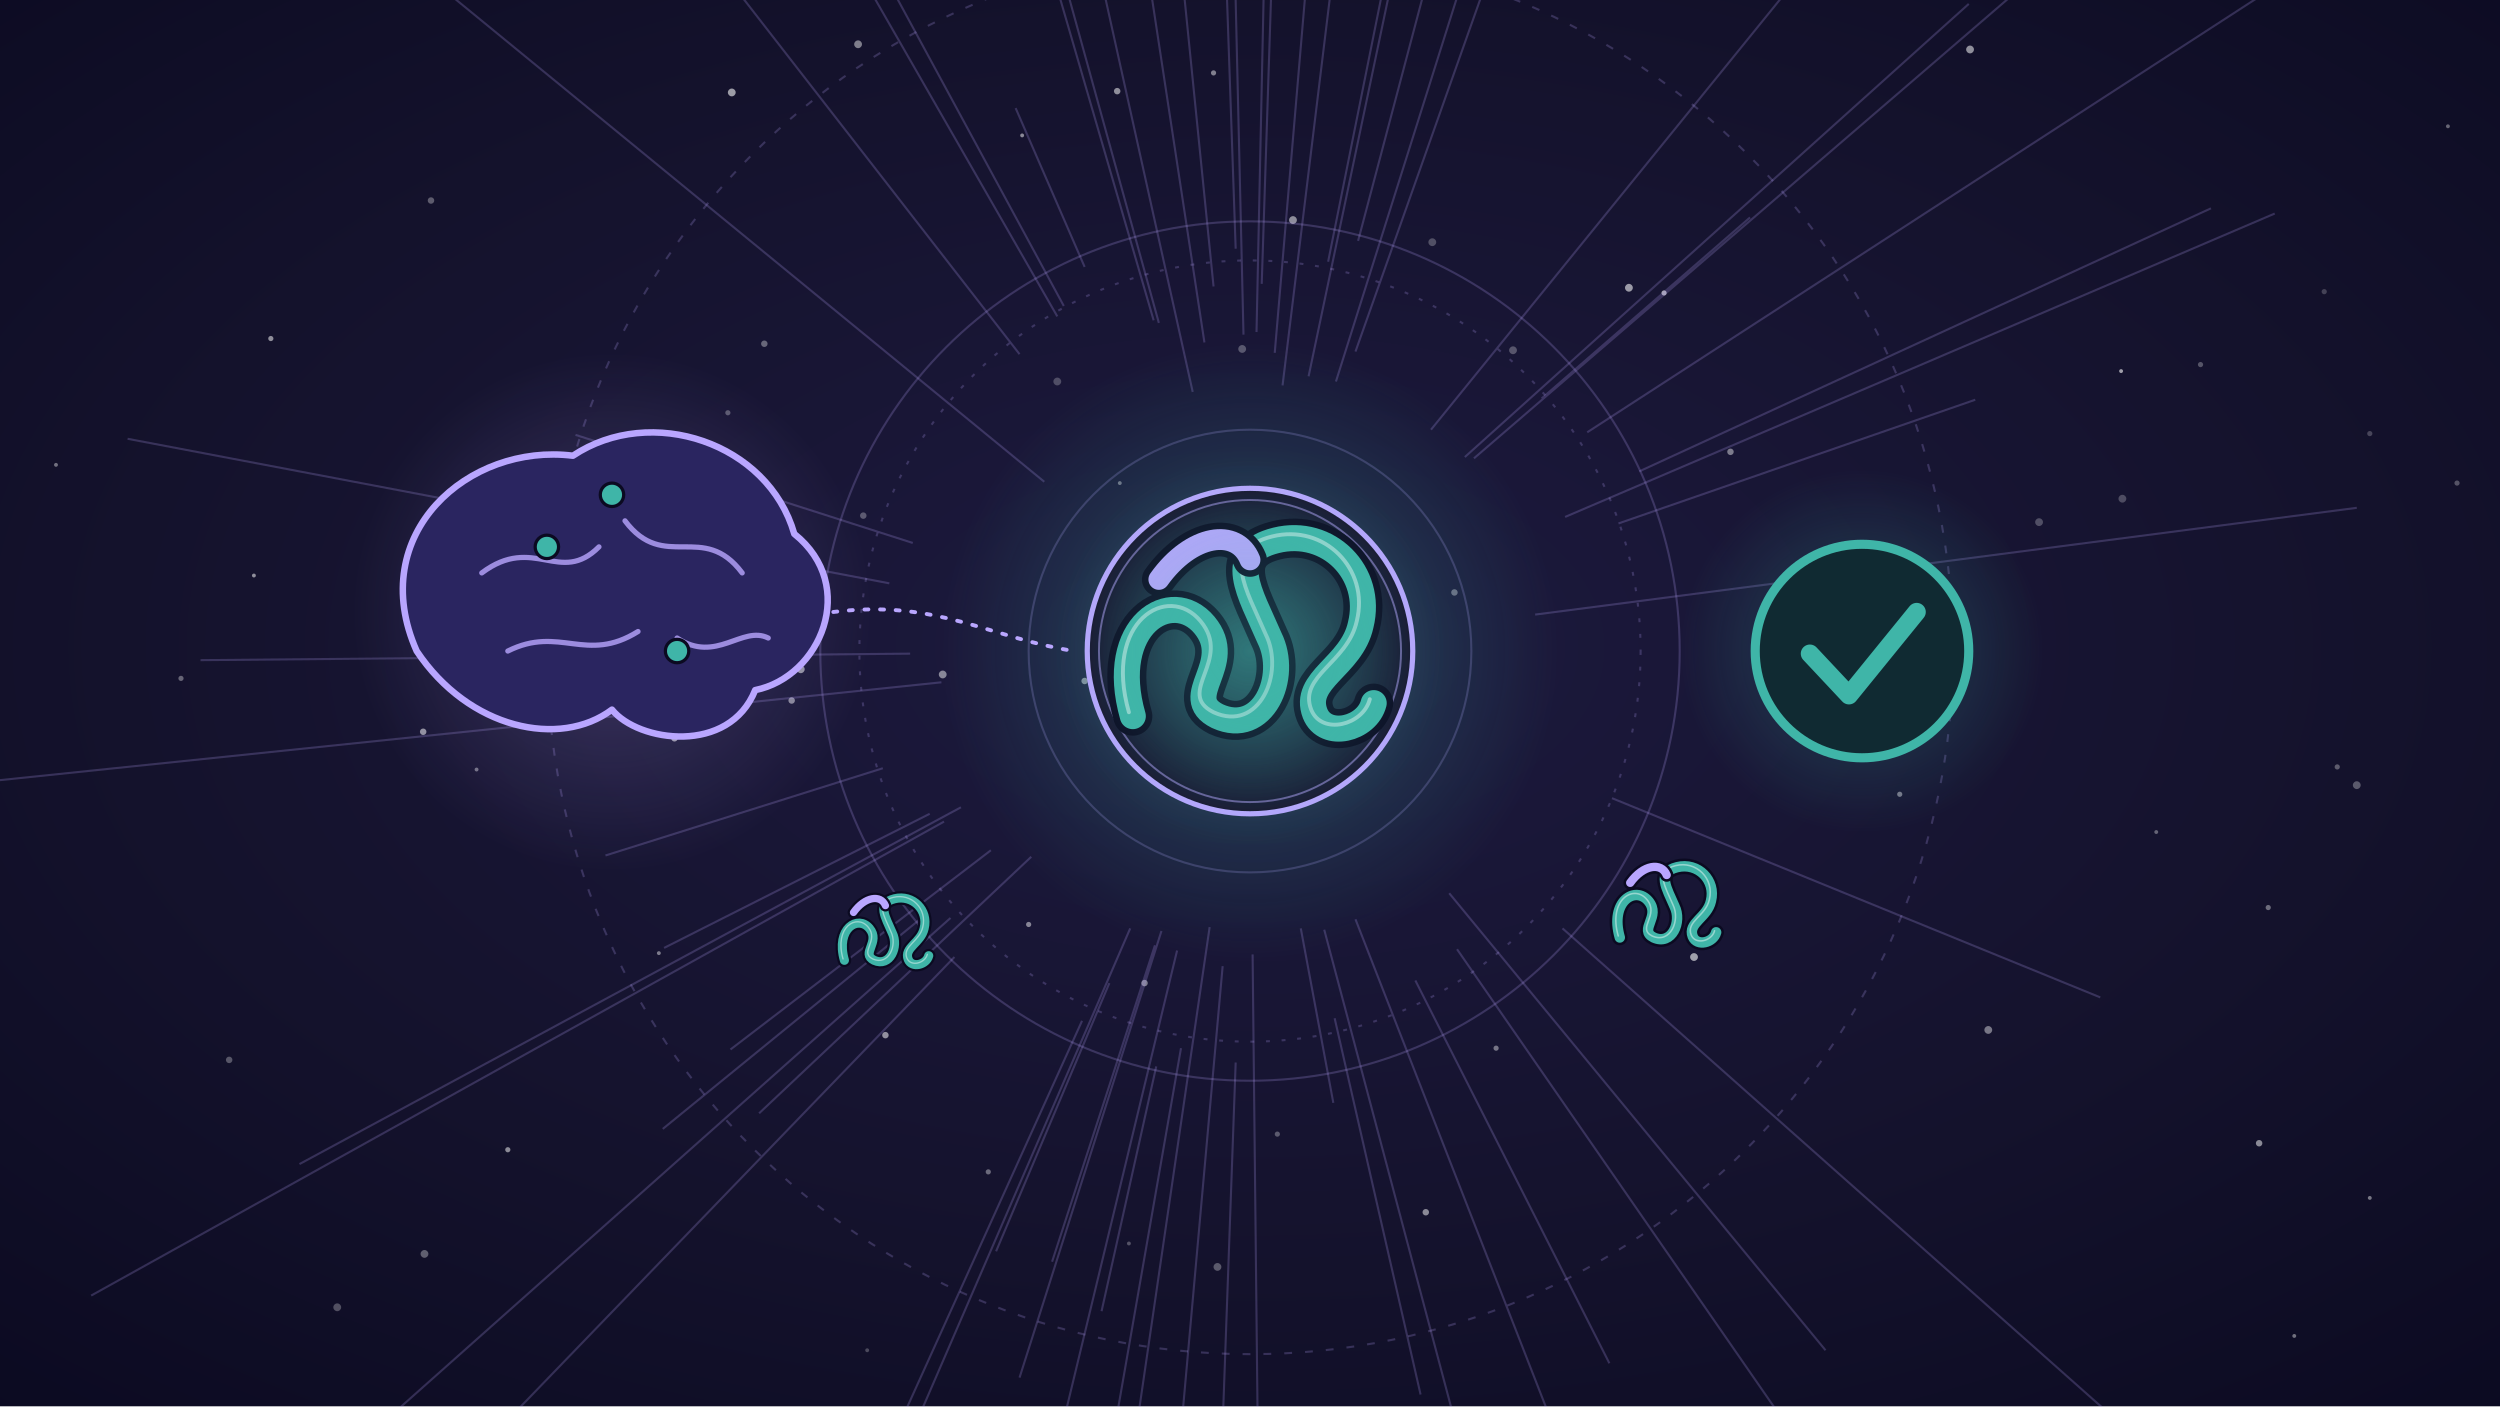
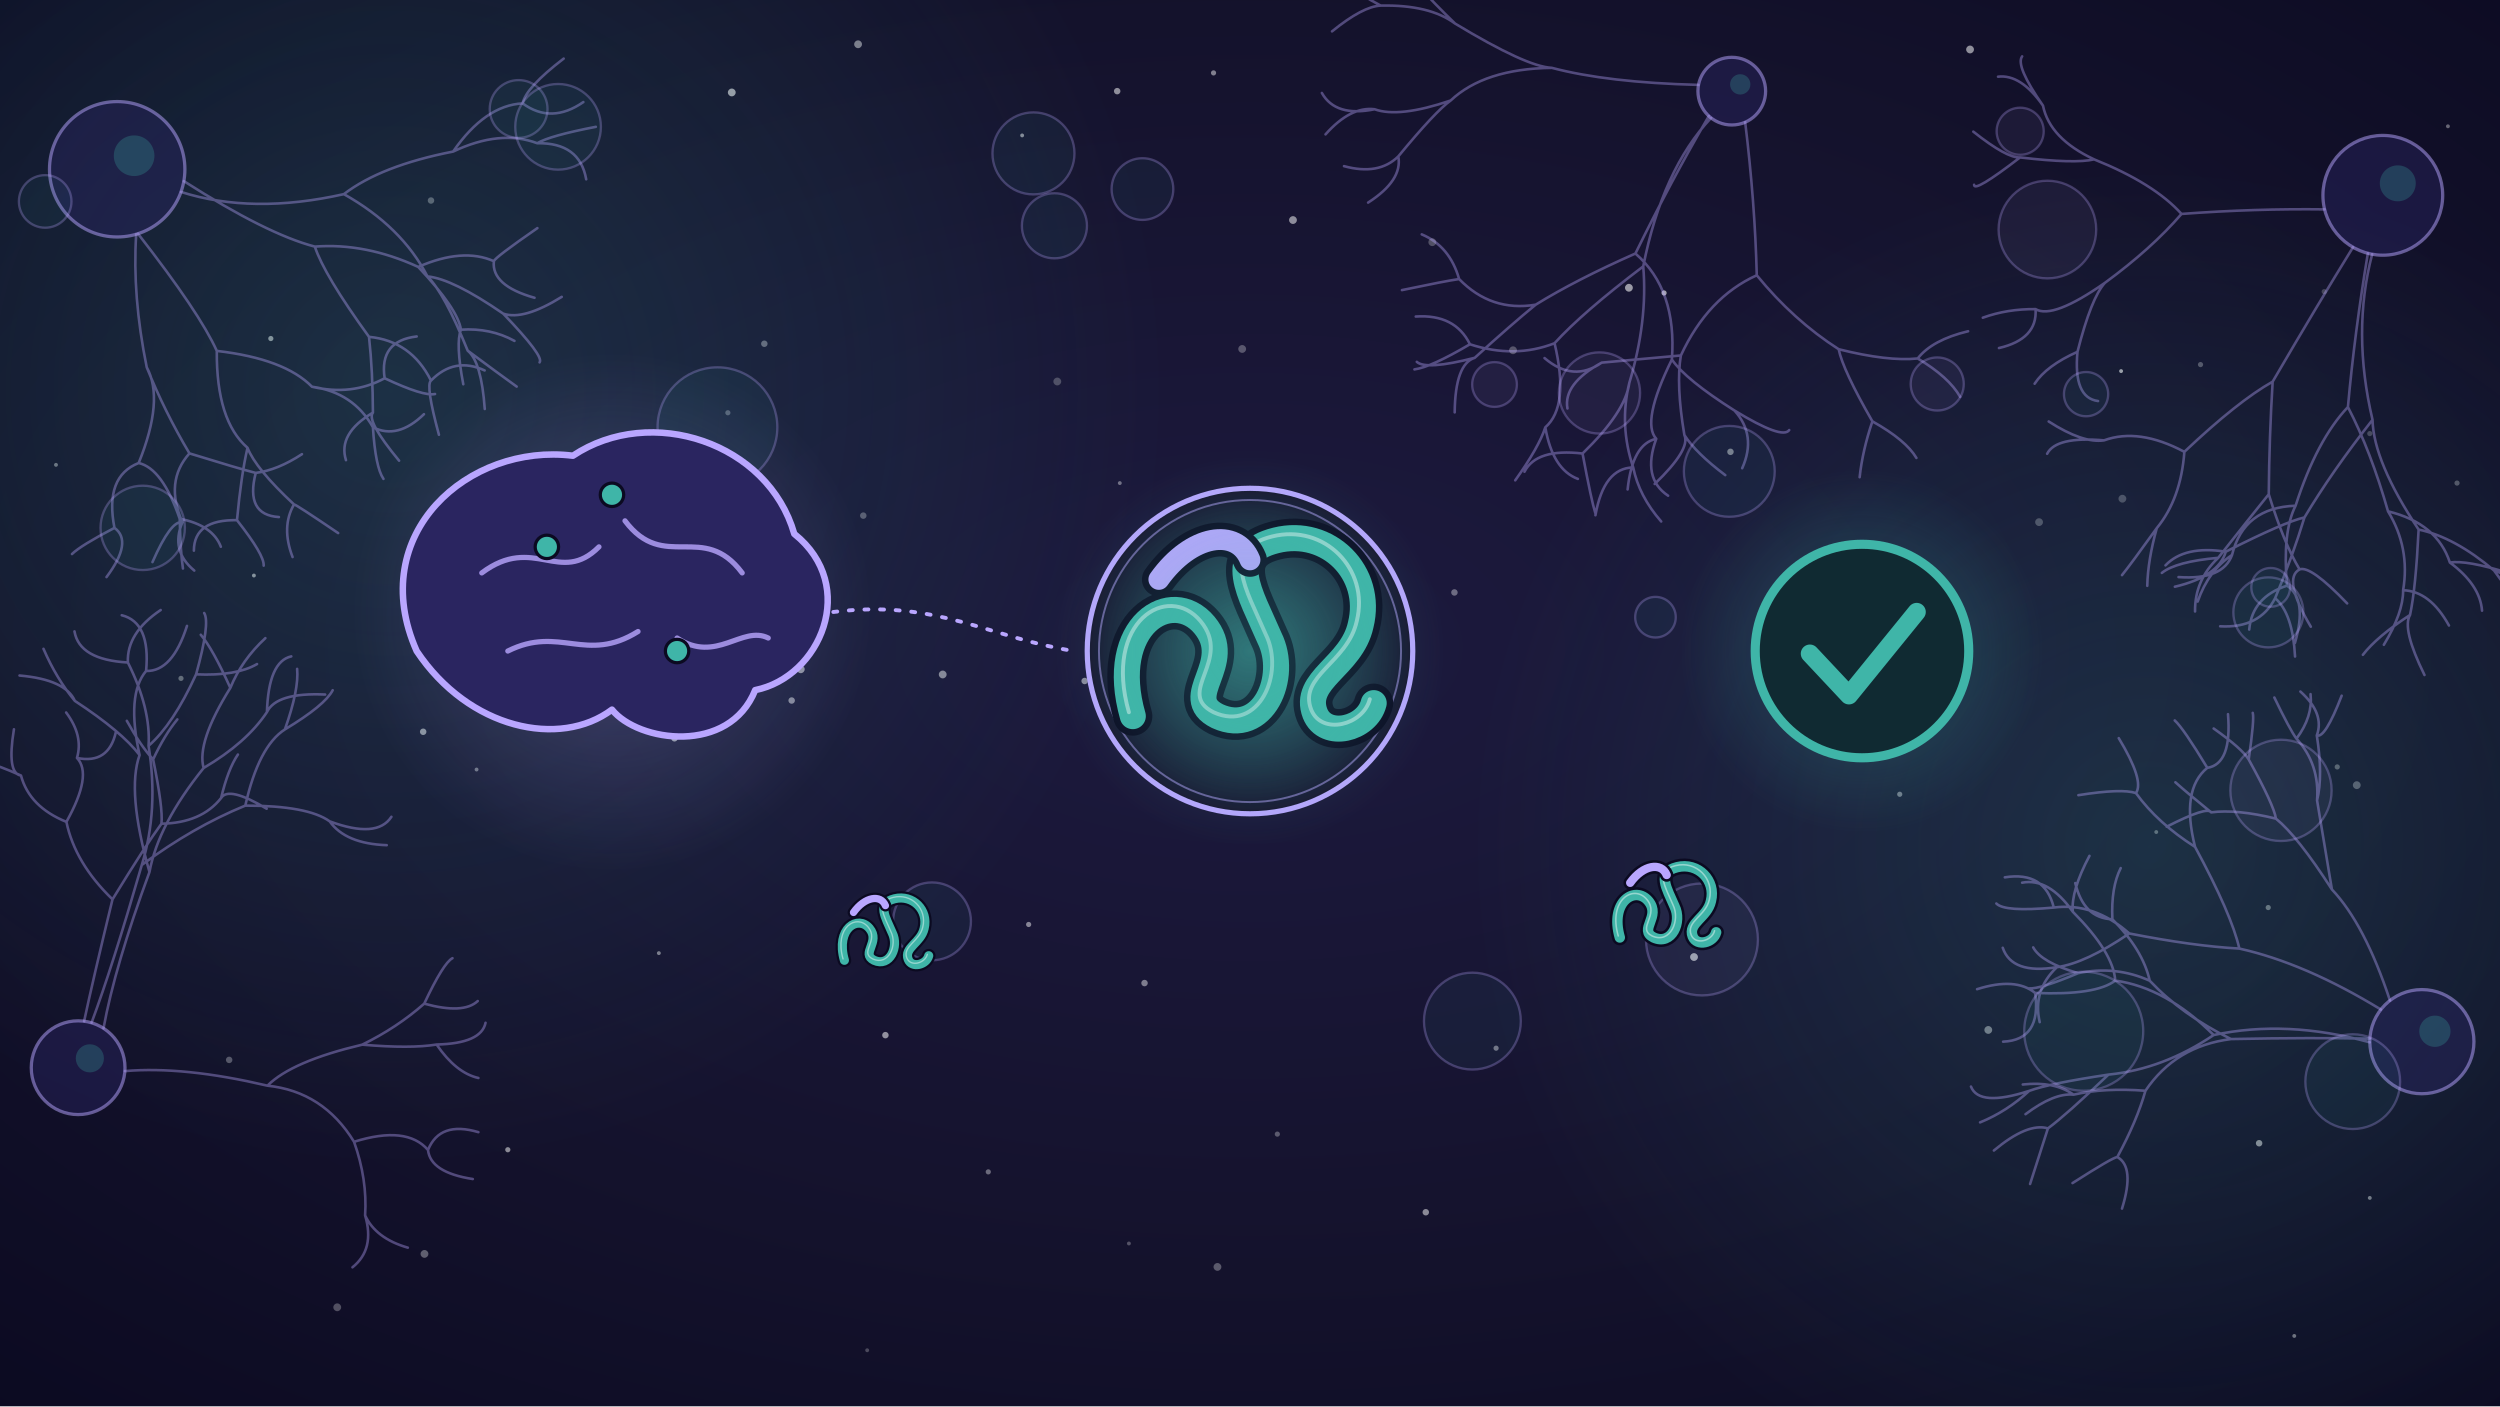
<svg xmlns="http://www.w3.org/2000/svg" viewBox="0 0 1920 1080" width="1920" height="1080">
  <defs>
    <radialGradient id="U040b1" cx="0.5" cy="0.46" r="0.75">
      <stop offset="0" stop-color="#1d1a3f" />
      <stop offset="0.6" stop-color="#14122c" />
      <stop offset="1" stop-color="#0b0a21" />
    </radialGradient>
    <radialGradient id="U040g2">
      <stop offset="0" stop-color="#3fb5a8" stop-opacity="0.35" />
      <stop offset="1" stop-color="#3fb5a8" stop-opacity="0" />
    </radialGradient>
    <radialGradient id="U040g3">
      <stop offset="0" stop-color="#3fb5a8" stop-opacity="0.45" />
      <stop offset="1" stop-color="#3fb5a8" stop-opacity="0" />
    </radialGradient>
    <radialGradient id="U040g4">
      <stop offset="0" stop-color="#3fb5a8" stop-opacity="0.3" />
      <stop offset="1" stop-color="#3fb5a8" stop-opacity="0" />
    </radialGradient>
    <radialGradient id="U040g5">
      <stop offset="0" stop-color="#b9a6ff" stop-opacity="0.25" />
      <stop offset="1" stop-color="#b9a6ff" stop-opacity="0" />
    </radialGradient>
    <radialGradient id="U040g6">
      <stop offset="0" stop-color="#3fb5a8" stop-opacity="0.3" />
+       <stop offset="1" stop-color="#3fb5a8" stop-opacity="0" />
+     </radialGradient>
+     <radialGradient id="U040bd_a">
+       <stop offset="0" stop-color="#3fb5a8" stop-opacity="0.18" />
      <stop offset="1" stop-color="#3fb5a8" stop-opacity="0" />
    </radialGradient>
  </defs>
  <rect width="1920" height="1080" fill="url(#U040b1)" />
  <circle cx="666" cy="1037" r="1.5" fill="#fff" opacity="0.24" />
  <circle cx="1820" cy="333" r="2" fill="#fff" opacity="0.22" />
  <circle cx="608" cy="538" r="2.5" fill="#fff" opacity="0.48" />
  <circle cx="1251" cy="221" r="3" fill="#fff" opacity="0.57" />
  <circle cx="680" cy="795" r="2.5" fill="#fff" opacity="0.53" />
  <circle cx="1301" cy="735" r="3" fill="#fff" opacity="0.59" />
  <circle cx="1117" cy="455" r="2.5" fill="#fff" opacity="0.36" />
  <circle cx="562" cy="71" r="3" fill="#fff" opacity="0.58" />
  <circle cx="195" cy="442" r="1.5" fill="#fff" opacity="0.52" />
  <circle cx="963" cy="621" r="2" fill="#fff" opacity="0.59" />
  <circle cx="858" cy="70" r="2.5" fill="#fff" opacity="0.52" />
  <circle cx="559" cy="317" r="2" fill="#fff" opacity="0.29" />
  <circle cx="1690" cy="280" r="2" fill="#fff" opacity="0.28" />
  <circle cx="659" cy="34" r="3" fill="#fff" opacity="0.45" />
  <circle cx="1810" cy="603" r="3" fill="#fff" opacity="0.30" />
  <circle cx="1762" cy="1026" r="1.5" fill="#fff" opacity="0.41" />
  <circle cx="518" cy="567" r="2.5" fill="#fff" opacity="0.57" />
  <circle cx="1162" cy="269" r="3" fill="#fff" opacity="0.27" />
  <circle cx="1278" cy="225" r="2" fill="#fff" opacity="0.60" />
  <circle cx="1630" cy="383" r="3" fill="#fff" opacity="0.24" />
  <circle cx="812" cy="293" r="3" fill="#fff" opacity="0.24" />
  <circle cx="583" cy="403" r="1.5" fill="#fff" opacity="0.42" />
  <circle cx="785" cy="104" r="1.5" fill="#fff" opacity="0.50" />
  <circle cx="139" cy="521" r="2" fill="#fff" opacity="0.35" />
  <circle cx="790" cy="710" r="2" fill="#fff" opacity="0.48" />
  <circle cx="1149" cy="805" r="2" fill="#fff" opacity="0.41" />
  <circle cx="506" cy="732" r="1.5" fill="#fff" opacity="0.44" />
  <circle cx="1329" cy="347" r="2.5" fill="#fff" opacity="0.43" />
  <circle cx="993" cy="169" r="3" fill="#fff" opacity="0.51" />
  <circle cx="331" cy="154" r="2.5" fill="#fff" opacity="0.31" />
  <circle cx="1459" cy="610" r="2" fill="#fff" opacity="0.42" />
  <circle cx="1735" cy="878" r="2.5" fill="#fff" opacity="0.51" />
  <circle cx="259" cy="1004" r="3" fill="#fff" opacity="0.27" />
  <circle cx="325" cy="562" r="2.5" fill="#fff" opacity="0.53" />
  <circle cx="954" cy="268" r="3" fill="#fff" opacity="0.28" />
  <circle cx="1486" cy="553" r="2" fill="#fff" opacity="0.38" />
  <circle cx="663" cy="396" r="2.5" fill="#fff" opacity="0.29" />
  <circle cx="366" cy="591" r="1.5" fill="#fff" opacity="0.40" />
  <circle cx="1795" cy="589" r="2" fill="#fff" opacity="0.31" />
  <circle cx="176" cy="814" r="2.5" fill="#fff" opacity="0.29" />
  <circle cx="1513" cy="38" r="3" fill="#fff" opacity="0.53" />
  <circle cx="1656" cy="639" r="1.5" fill="#fff" opacity="0.34" />
  <circle cx="1046" cy="561" r="1.5" fill="#fff" opacity="0.52" />
  <circle cx="932" cy="56" r="2" fill="#fff" opacity="0.46" />
  <circle cx="1527" cy="791" r="3" fill="#fff" opacity="0.42" />
  <circle cx="1629" cy="285" r="1.5" fill="#fff" opacity="0.59" />
  <circle cx="1742" cy="697" r="2" fill="#fff" opacity="0.38" />
  <circle cx="1820" cy="920" r="1.5" fill="#fff" opacity="0.43" />
  <circle cx="43" cy="357" r="1.5" fill="#fff" opacity="0.40" />
  <circle cx="879" cy="755" r="2.5" fill="#fff" opacity="0.44" />
  <circle cx="867" cy="955" r="1.5" fill="#fff" opacity="0.27" />
  <circle cx="1566" cy="401" r="3" fill="#fff" opacity="0.25" />
  <circle cx="390" cy="883" r="2" fill="#fff" opacity="0.51" />
  <circle cx="833" cy="523" r="2.5" fill="#fff" opacity="0.49" />
  <circle cx="1095" cy="931" r="2.5" fill="#fff" opacity="0.50" />
  <circle cx="1880" cy="97" r="1.5" fill="#fff" opacity="0.36" />
  <circle cx="1100" cy="186" r="3" fill="#fff" opacity="0.25" />
  <circle cx="759" cy="900" r="2" fill="#fff" opacity="0.37" />
  <circle cx="981" cy="871" r="2" fill="#fff" opacity="0.30" />
  <circle cx="615" cy="514" r="3" fill="#fff" opacity="0.52" />
  <circle cx="1887" cy="371" r="2" fill="#fff" opacity="0.28" />
  <circle cx="587" cy="264" r="2.5" fill="#fff" opacity="0.35" />
  <circle cx="935" cy="973" r="3" fill="#fff" opacity="0.30" />
  <circle cx="1785" cy="224" r="2" fill="#fff" opacity="0.21" />
  <circle cx="860" cy="371" r="1.5" fill="#fff" opacity="0.38" />
  <circle cx="1429" cy="536" r="3" fill="#fff" opacity="0.35" />
  <circle cx="326" cy="963" r="3" fill="#fff" opacity="0.33" />
  <circle cx="208" cy="260" r="2" fill="#fff" opacity="0.52" />
  <circle cx="584" cy="527" r="3" fill="#fff" opacity="0.29" />
  <circle cx="724" cy="518" r="3" fill="#fff" opacity="0.48" />
-   <path d="M939,742 L877,1434 M812,243 L421,-438 M999,713 L1024,847 M1041,270 L1228,-258 M932,220 L901,-88 M683,448 L98,337 M733,735 L212,1275 M699,502 L154,507 M792,658 L583,855 M969,218 L995,-581 M1132,352 L1770,-197 M761,653 L561,806 M985,296 L1042,-171 M949,816 L935,1206 M1125,351 L1512,3 M1025,782 L1091,1071 M723,524 L-66,606 M949,191 L922,-588 M907,805 L767,1607 M817,235 L558,-243 M929,712 L799,1602 M1200,713 L1797,1243 M916,301 L804,-204 M1099,330 L1473,-131 M1202,397 L1747,164 M1119,729 L1396,1129 M925,263 L870,-98 M852,755 L765,961 M709,704 L509,867 M802,370 L331,-16 M1087,753 L1236,1047 M888,819 L846,1007 M886,246 L811,-12 M904,730 L807,1132 M1238,613 L1613,766 M725,631 L70,995 M979,271 L1018,-187 M1041,706 L1269,1290 M701,417 L442,334 M831,784 L492,1533 M1113,686 L1402,1037 M868,713 L517,1524 M714,625 L510,728 M730,705 L197,1179 M1243,402 L1517,307 M1179,472 L1810,390 M892,715 L783,1058 M887,726 L808,969 M955,257 L934,-640 M1005,289 L1162,-457 M678,590 L465,657 M965,255 L972,-75 M1219,332 L1762,-20 M783,272 L487,-109 M738,620 L230,894 M1020,201 L1063,-13 M1184,306 L1344,167 M1026,293 L1217,-313 M1043,185 L1226,-506 M962,733 L970,1475 M1259,362 L1698,160 M890,248 L654,-607 M833,205 L780,83 M1017,714 L1131,1143" stroke="#b9a6ff" stroke-width="1.6" opacity="0.22" fill="none" />
-   <circle cx="960" cy="500" r="170" fill="none" stroke="#b9a6ff" stroke-width="1.6" opacity="0.22" />
-   <circle cx="960" cy="500" r="330" fill="none" stroke="#b9a6ff" stroke-width="1.6" opacity="0.22" />
-   <circle cx="960" cy="500" r="540" fill="none" stroke="#b9a6ff" stroke-width="1.6" opacity="0.22" stroke-dasharray="6 10" />
-   <circle cx="960" cy="500" r="300" fill="none" stroke="#b9a6ff" stroke-width="1.6" opacity="0.22" stroke-dasharray="3 9" />
-   <circle cx="960" cy="500" r="237.5" fill="url(#U040g2)" />
+   <g id="U040bd">
+     <circle cx="300" cy="300" r="600" fill="url(#U040bd_a)" fill-opacity="1" />
+     <circle cx="1650" cy="650" r="520" fill="url(#U040bd_a)" fill-opacity="1" />
+     <circle cx="90" cy="130" r="52" fill="#2a2560" fill-opacity="0.45" stroke="#b9a6ff" stroke-width="2.5" stroke-opacity="0.5" />
+     <circle cx="103" cy="119.6" r="15.6" fill="#3fb5a8" fill-opacity="0.25" />
+     <circle cx="1830" cy="150" r="46" fill="#2a2560" fill-opacity="0.45" stroke="#b9a6ff" stroke-width="2.5" stroke-opacity="0.5" />
+     <circle cx="1841.5" cy="140.8" r="13.8" fill="#3fb5a8" fill-opacity="0.25" />
+     <circle cx="1860" cy="800" r="40" fill="#2a2560" fill-opacity="0.45" stroke="#b9a6ff" stroke-width="2.5" stroke-opacity="0.5" />
+     <circle cx="1870" cy="792" r="12" fill="#3fb5a8" fill-opacity="0.25" />
+     <circle cx="60" cy="820" r="36" fill="#2a2560" fill-opacity="0.45" stroke="#b9a6ff" stroke-width="2.5" stroke-opacity="0.5" />
+     <circle cx="69" cy="812.8" r="10.8" fill="#3fb5a8" fill-opacity="0.25" />
+     <circle cx="1330" cy="70" r="26" fill="#2a2560" fill-opacity="0.45" stroke="#b9a6ff" stroke-width="2.5" stroke-opacity="0.5" />
+     <circle cx="1336.5" cy="64.8" r="7.8" fill="#3fb5a8" fill-opacity="0.25" />
+     <path d="M139,147.4 Q193.7,164.9 264.1,149.1 M264.1,149.1 Q292.7,127.2 348,116.4 M348,116.4 Q372.6,80.9 401.4,79.4 M401.4,79.4 Q403.8,67.3 432.9,45 M401.4,79.4 Q423.3,95.5 448,78.4 M348,116.4 Q384.1,99.3 412.6,110 M412.6,110 Q422.3,104.2 457.6,97.4 M412.6,110 Q445.2,109.4 450.2,137.7 M264.1,149.1 Q308.5,174 328.3,212.3 M328.3,212.3 Q347.6,214.1 386.5,240.9 M386.5,240.9 Q402.1,246.2 431.4,228 M386.5,240.9 Q418.1,273.8 414.4,278.3 M328.3,212.3 Q341.3,225.1 359.2,269.3 M359.2,269.3 Q381.9,286.2 396.8,296.9 M359.2,269.3 Q369.7,277.8 372.3,314.1 M106,179.5 Q153.5,240.5 166.5,269.5 M166.5,269.5 Q218.5,275.5 239.6,297 M239.6,297 Q270.1,304.2 295.4,290.5 M295.4,290.5 Q291.1,261.8 320,258.4 M295.4,290.5 Q325.4,304.6 334.1,302.6 M239.6,297 Q271.4,301.4 286.4,328.1 M286.4,328.1 Q305.3,337.8 325.6,318.1 M286.4,328.1 Q288.3,358.7 294.5,367.8 M166.5,269.5 Q166.1,323.2 190.1,343.9 M190.1,343.9 Q196.2,359.8 225.8,387.4 M225.8,387.4 Q226.8,387.1 259.7,409.4 M225.8,387.4 Q215.8,404.7 224.7,427.8 M190.1,343.9 Q185.2,364.9 182,399.5 M182,399.5 Q203.1,426.3 202.5,434.4 M182,399.5 Q149,398.9 148.9,422.9 M104.6,179.9 Q101.5,227.2 112.7,282.1 M112.7,282.1 Q126.4,316.1 145.5,348.2 M145.5,348.2 Q183.7,360 196.4,363.2 M196.4,363.2 Q213.3,361 231.9,348.8 M196.4,363.2 Q188.1,395.5 214.2,397.1 M145.5,348.2 Q126.2,369.8 140.1,401.1 M140.1,401.1 Q130.7,422.8 149.2,438.2 M140.1,401.1 Q131.3,399.3 117.1,431.7 M112.7,282.1 Q126.3,306.8 106.5,355.6 M106.5,355.6 Q124.7,359.7 138,398.4 M138,398.4 Q163.3,403.3 169.6,419.9 M138,398.4 Q138.6,424.2 140.5,436.6 M106.5,355.6 Q80.2,365.9 87.9,405.4 M87.9,405.4 Q102.3,415.8 81.8,443.2 M87.9,405.4 Q61.9,419 55.3,425.5 M141.2,139.1 Q204.9,179.8 241.8,189.4 M241.8,189.4 Q280.6,186.4 321.2,205 M321.2,205 Q355.5,190 379.3,200.6 M379.3,200.6 Q379.9,197.9 412.7,175.2 M379.3,200.6 Q377.2,219.3 410.5,228.7 M321.2,205 Q351.7,237.4 354,253.2 M354,253.2 Q376.7,251.7 395.1,261.8 M354,253.2 Q349.8,263.7 355.8,295.1 M241.8,189.4 Q248.8,210.9 283.4,258.7 M283.4,258.7 Q315.8,261.8 331,292.3 M331,292.3 Q349,273.8 372.2,284.5 M331,292.3 Q326.7,295.6 337.1,333.9 M283.4,258.7 Q286.3,285.4 286.4,316.9 M286.4,316.9 Q281.1,323.1 306.5,353.8 M286.4,316.9 Q259.3,333 265.7,353.4 M1807.1,189.9 Q1779.8,234.2 1745.4,293.1 M1745.4,293.1 Q1742.8,335.4 1742.4,379.6 M1742.4,379.6 Q1754.2,417.7 1766.1,437.3 M1766.1,437.3 Q1774.6,434.1 1802.6,463.4 M1766.1,437.3 Q1752.8,444.3 1774.7,481.3 M1742.4,379.6 Q1728.4,396.9 1703.6,428.4 M1703.6,428.4 Q1685.5,445.5 1685.8,469.6 M1703.6,428.4 Q1671.1,431.3 1660.3,440 M1745.4,293.1 Q1718.6,308.2 1677.6,347 M1677.6,347 Q1674.9,383.2 1656.4,405.6 M1656.4,405.6 Q1649.5,430.4 1649.1,449.9 M1656.4,405.6 Q1636.8,432.9 1629.7,441.7 M1677.6,347 Q1642.6,328.4 1615.9,338.2 M1615.9,338.2 Q1579.1,335 1572.2,348.5 M1615.9,338.2 Q1599.6,340.6 1573.4,323.7 M1818.5,194.6 Q1808.3,255.8 1803.2,312.6 M1803.2,312.6 Q1820.8,346.4 1834,392.7 M1834,392.7 Q1871.7,401.9 1881.5,432 M1881.5,432 Q1894.4,430.1 1925.3,439.7 M1881.5,432 Q1904.7,449.2 1906.2,469 M1834,392.7 Q1851.1,420.8 1845.6,453.3 M1845.6,453.3 Q1866.3,454 1880.8,480.4 M1845.6,453.3 Q1845.8,470.4 1830.8,495.2 M1803.2,312.6 Q1779.3,337.8 1763,388.4 M1763,388.4 Q1752.8,408.4 1756.4,449.8 M1756.4,449.8 Q1772.3,460.3 1762.5,493.8 M1756.4,449.8 Q1729.7,458.5 1727.4,483.5 M1763,388.4 Q1723.2,389.7 1714.2,426.2 M1714.2,426.2 Q1696,438.3 1687.8,462 M1714.2,426.2 Q1707.2,445.6 1673.1,443.2 M1821.8,195.3 Q1806.2,255 1822.1,322.4 M1822.1,322.4 Q1822.8,354.6 1857.5,406.7 M1857.5,406.7 Q1885.1,412.5 1915.4,438.1 M1915.4,438.1 Q1949.8,452.1 1962.3,445.1 M1915.4,438.1 Q1934.4,465.8 1952.2,468.1 M1857.5,406.7 Q1855.3,451.9 1850.9,472.3 M1850.9,472.3 Q1844.5,482.8 1862,518.4 M1850.9,472.3 Q1825.6,488.8 1814.7,502.9 M1822.1,322.4 Q1791.1,361.8 1769.8,397.4 M1769.8,397.4 Q1760.8,427.1 1747.3,459.4 M1747.3,459.4 Q1760.8,471 1762.6,504.2 M1747.3,459.4 Q1735.4,482.7 1705.1,481 M1769.8,397.4 Q1754.9,400.7 1709.4,423.7 M1709.4,423.7 Q1703.9,442.7 1670.3,450.6 M1709.4,423.7 Q1677.7,418.8 1663.1,434.2 M1785.3,160.8 Q1732.2,160.1 1675.4,164.3 M1675.4,164.3 Q1652.6,190.8 1616.6,217.2 M1616.6,217.2 Q1606.1,228.6 1595.5,270.2 M1595.5,270.2 Q1592.2,305.5 1611.3,308 M1595.5,270.2 Q1571.7,280.8 1562.6,294.7 M1616.6,217.2 Q1576.5,245.3 1563.3,237.4 M1563.3,237.4 Q1564.9,260.4 1535.2,267.3 M1563.3,237.4 Q1541.5,237.2 1522.8,244 M1675.4,164.3 Q1654.4,140.9 1608.3,122.4 M1608.3,122.4 Q1593.5,125.9 1551.4,120.9 M1551.4,120.9 Q1515.8,148.3 1516.1,141.9 M1551.4,120.9 Q1541.4,121.6 1515.5,101.1 M1608.3,122.4 Q1574.2,106.5 1569,81.1 M1569,81.1 Q1552,56.8 1534.5,58.9 M1569,81.1 Q1547.6,50.4 1553,43.3 M1820.1,797.7 Q1777.3,796.7 1713.4,798 M1713.4,798 Q1670.8,803.4 1647.7,837.7 M1647.7,837.7 Q1641.3,860.5 1626.1,888.6 M1626.1,888.6 Q1639.7,896.2 1629.7,928.2 M1626.1,888.6 Q1622.5,888.9 1591.7,908.6 M1647.7,837.7 Q1616,835.3 1592.5,840.7 M1592.5,840.7 Q1577.5,839.2 1555.6,855.7 M1592.5,840.7 Q1577.6,830.2 1553.5,832.9 M1713.4,798 Q1675.7,779.4 1651,753.2 M1651,753.2 Q1624.8,741.4 1596,747.4 M1596,747.4 Q1566.6,759.8 1558,759.1 M1596,747.4 Q1567.7,739.1 1561.5,727.6 M1651,753.2 Q1645.7,729.4 1622.3,706 M1622.3,706 Q1600.3,705.3 1593.8,678.2 M1622.3,706 Q1621.2,681.5 1628.7,666.7 M1828.5,775.3 Q1770.2,739.7 1719.8,728.5 M1719.8,728.5 Q1684.4,726.6 1635.3,716.9 M1635.3,716.9 Q1601.8,739.7 1579.7,742.8 M1579.7,742.8 Q1560.9,760.6 1566.5,785 M1579.7,742.8 Q1545.1,748.5 1538.1,727.9 M1635.3,716.9 Q1608.3,693 1577.3,697 M1577.3,697 Q1539.5,700.5 1533.2,693.9 M1577.3,697 Q1570.4,668.9 1539.7,673.8 M1719.8,728.5 Q1713.9,702.3 1685.8,650.4 M1685.8,650.4 Q1657.1,632.2 1640.4,609.1 M1640.4,609.1 Q1629.6,605.4 1596.2,610.7 M1640.4,609.1 Q1647,599.6 1627.2,566.9 M1685.8,650.4 Q1674.7,606.4 1695.2,589.7 M1695.2,589.7 Q1676.8,559.2 1670.2,553.3 M1695.2,589.7 Q1714.2,586.8 1711.1,548.5 M1820,800.5 Q1756.1,782.9 1700.1,794.9 M1700.1,794.9 Q1661.2,821.1 1619.3,825.3 M1619.3,825.3 Q1586.8,856.3 1572.8,866.6 M1572.8,866.6 Q1564.2,893.7 1559.1,909.3 M1572.8,866.6 Q1557.2,862 1531.3,883.6 M1619.3,825.3 Q1573.8,832.1 1558.4,837.8 M1558.4,837.8 Q1541.3,853.6 1520.7,862 M1558.4,837.8 Q1519.9,850.3 1513.7,834.5 M1700.1,794.9 Q1663.5,758.5 1624.5,753.1 M1624.5,753.1 Q1609.6,764.5 1563,762.6 M1563,762.6 Q1568,798.7 1538.4,800 M1563,762.6 Q1547.9,750.3 1518.4,759.7 M1624.5,753.1 Q1623.2,731.7 1591.9,700.2 M1591.9,700.2 Q1573.4,674 1553,677.9 M1591.9,700.2 Q1590.5,684 1604.7,657.3 M1835.5,768.4 Q1816.1,709.7 1790.9,683.1 M1790.9,683.1 Q1764.6,642.2 1747.9,628.7 M1747.9,628.7 Q1717.5,621.3 1698.2,623.9 M1698.2,623.9 Q1695.4,618.9 1664,634.9 M1698.2,623.9 Q1680.2,609.3 1670.7,600.8 M1747.9,628.7 Q1746.5,618.6 1727,583.3 M1727,583.3 Q1722.1,575.1 1700.1,559.5 M1727,583.3 Q1731.5,552 1730.1,547.5 M1790.9,683.1 Q1788.3,666.8 1779.5,614.7 M1779.5,614.7 Q1781.6,586.9 1763.7,567.3 M1763.7,567.3 Q1758.7,560.6 1746.7,535.7 M1763.7,567.3 Q1776.4,550.2 1774.5,533.1 M1779.5,614.7 Q1784.2,595.6 1779.3,564.8 M1779.3,564.8 Q1785.5,548 1766.7,531.1 M1779.3,564.8 Q1785.6,567.4 1798.4,534.3 M70.3,785.5 Q86.3,742.6 108.9,664.3 M108.9,664.3 Q122,622.1 114.1,572.8 M114.1,572.8 Q115.9,544 98.2,508.8 M98.2,508.8 Q60.9,506.7 57.2,484.9 M98.2,508.8 Q97.2,486.1 123.4,468.5 M114.1,572.8 Q132.9,556.5 150.6,517.9 M150.6,517.9 Q161.6,478.3 156.8,470.8 M150.6,517.9 Q181.5,519.3 197.4,510 M108.9,664.3 Q148.1,635.2 188.4,618.7 M188.4,618.7 Q198.6,573.2 218.8,560.2 M218.8,560.2 Q229.7,529.5 228.2,513.7 M218.8,560.2 Q249.5,541.7 255.5,530.1 M188.4,618.7 Q236.4,618.7 253.2,630.8 M253.2,630.8 Q289.6,644.3 300.6,627.3 M253.2,630.8 Q265.4,648 297,649.1 M64.6,784.3 Q71.5,752 86.4,690.7 M86.4,690.7 Q57.6,662.9 51,631.2 M51,631.2 Q22.6,619.7 16.1,595.6 M16.1,595.6 Q-18.7,580 -18.9,587.9 M16.1,595.6 Q5.1,594.1 10.7,560.1 M51,631.2 Q71.3,594.8 59.1,582.1 M59.1,582.1 Q64.2,565.1 50.8,547.2 M59.1,582.1 Q83.4,587.1 89,562.2 M86.4,690.7 Q112.1,648.8 124,632.6 M124,632.6 Q125.3,620.7 117.6,583.2 M117.6,583.2 Q108.1,573 97.4,553.6 M117.6,583.2 Q126.3,564.5 136.2,552.5 M124,632.6 Q154.6,632.1 169.8,612.9 M169.8,612.9 Q175.1,590.7 182.7,579.5 M169.8,612.9 Q175.5,603.5 204.8,621.1 M95.9,822.6 Q141.1,818.7 205.4,833.8 M205.4,833.8 Q224,815.1 278.2,802.3 M278.2,802.3 Q305,789.2 325.8,770.8 M325.8,770.8 Q340.6,739.4 347.5,735.9 M325.8,770.8 Q355.9,779.1 366.9,768.8 M278.2,802.3 Q315.2,805.5 335.3,802.2 M335.3,802.2 Q369.6,801.4 372.9,785.5 M335.3,802.2 Q350.2,824 367.4,827.9 M205.4,833.8 Q248.3,838.3 271.9,876.9 M271.9,876.9 Q312.4,864.2 328.7,883.2 M328.7,883.2 Q337.8,860.7 367.4,869.5 M328.7,883.2 Q330.6,900.5 363.1,905.5 M271.9,876.9 Q282.2,905.8 280.4,933.4 M280.4,933.4 Q288.5,951.1 313.2,958.2 M280.4,933.4 Q288.1,959.4 270.7,973.3 M79.5,789.7 Q88.3,741.7 114.8,669.7 M114.8,669.7 Q97.2,607.8 107.2,579.9 M107.2,579.9 Q93.8,562.1 57.5,538.3 M57.5,538.3 Q50.3,521.9 15,518.8 M57.5,538.3 Q43.3,521.2 33.4,498.3 M107.2,579.9 Q96.9,533.4 112.2,515.3 M112.2,515.3 Q115.7,478 93.5,472.5 M112.2,515.3 Q132.4,515.9 143.6,480.7 M114.8,669.7 Q121.5,633.1 156.4,589.8 M156.4,589.8 Q150.8,570.2 176.9,528.3 M176.9,528.3 Q163.3,498.1 154.2,487.5 M176.9,528.3 Q185.7,506.8 203.8,490.1 M156.4,589.8 Q189.3,570.5 205,546.9 M205,546.9 Q206.2,508 223.7,504.1 M205,546.9 Q212.3,531.7 249.7,533.4 M1314.1,90.6 Q1276.7,130.2 1262,204.6 M1262,204.6 Q1265.6,246.6 1251.3,294.1 M1251.3,294.1 Q1243.4,326.6 1254.3,359 M1254.3,359 Q1258.8,381.1 1275.8,400.5 M1254.3,359 Q1231.7,359.4 1225.3,395.7 M1251.3,294.1 Q1248.4,316.3 1215.4,348.3 M1215.4,348.3 Q1222.3,385.1 1225.2,394 M1215.4,348.3 Q1180,344.2 1170.8,362.3 M1262,204.6 Q1215.3,240 1193.9,263.6 M1193.9,263.6 Q1205.4,312 1186.8,328.2 M1186.8,328.2 Q1192.4,360.5 1211.8,367.8 M1186.8,328.2 Q1181.9,343.4 1163.7,368.9 M1193.9,263.6 Q1163.2,275.6 1128.9,264.4 M1128.9,264.4 Q1099,282 1086.3,283.7 M1128.9,264.4 Q1117.5,241.1 1087.3,243.1 M1340.3,93.9 Q1347.8,155.4 1349.2,211.4 M1349.2,211.4 Q1377.3,245.9 1412.1,268.2 M1412.1,268.2 Q1450,277.7 1472.8,275.3 M1472.8,275.3 Q1484,261 1511.5,254.4 M1472.8,275.3 Q1496.9,289.7 1505.4,304.8 M1412.1,268.2 Q1415.3,284.1 1438,323.6 M1438,323.6 Q1463.7,338 1471.8,351.7 M1438,323.6 Q1430.4,346 1428.2,366.5 M1349.2,211.4 Q1311.6,228.4 1290.9,273 M1290.9,273 Q1287.1,295.6 1293.6,334.1 M1293.6,334.1 Q1302.4,347.9 1325,364.9 M1293.6,334.1 Q1298.6,345 1270.8,371.7 M1290.9,273 Q1249.5,276.7 1230.1,278.5 M1230.1,278.5 Q1200.4,294.8 1203.8,313.7 M1230.1,278.5 Q1208.3,293.9 1186.2,275 M1312.4,89.1 Q1283,139.6 1256,194.7 M1256,194.7 Q1288,222.5 1284,276.1 M1284,276.1 Q1294.5,291.5 1332.1,315.3 M1332.1,315.3 Q1369,337.8 1374.1,330.3 M1332.1,315.3 Q1349.3,334.4 1338,359.6 M1284,276.1 Q1260.3,324.3 1272,337 M1272,337 Q1260.9,367.3 1281.1,380.7 M1272,337 Q1253.7,340.9 1250,375.9 M1256,194.7 Q1210.5,214.8 1179.4,234 M1179.4,234 Q1160.4,249.5 1132.6,274.8 M1132.6,274.8 Q1117.6,279.4 1117.2,316.7 M1132.6,274.8 Q1095.1,284.4 1088.1,277.9 M1179.4,234 Q1145.3,239.7 1120.6,214.3 M1120.6,214.3 Q1110.1,215.8 1076.7,222.8 M1120.6,214.3 Q1113.4,189 1091.9,180 M1304.4,65.2 Q1234.4,63.4 1191.8,52.1 M1191.8,52.1 Q1140,52.8 1114.1,77.2 M1114.1,77.2 Q1102.5,85.4 1073.9,120.1 M1073.9,120.1 Q1077.3,138.5 1050.7,155.6 M1073.9,120.1 Q1058.9,134.9 1032.2,127.6 M1114.1,77.2 Q1074.3,90.7 1055.7,83.9 M1055.7,83.9 Q1037.2,81.6 1018,103.2 M1055.7,83.9 Q1025.7,90.1 1015.2,71.4 M1191.8,52.1 Q1172.4,51.3 1117.5,18.1 M1117.5,18.1 Q1097.9,3.5 1060.4,4.3 M1060.4,4.3 Q1046.6,4.9 1023,24.1 M1060.4,4.3 Q1030.4,-11.4 1027.9,-22.9 M1117.5,18.1 Q1085.1,-13.3 1078.2,-25.6 M1078.2,-25.6 Q1043.8,-24.7 1035.8,-25.7 M1078.2,-25.6 Q1087.3,-51 1076.8,-67.9" fill="none" fill-opacity="1" stroke="#b9a6ff" stroke-width="2" stroke-linecap="round" stroke-linejoin="round" stroke-opacity="0.38" />
+     <circle cx="1328.1" cy="362" r="34.9" fill="#3fb5a8" fill-opacity="0.06" stroke="#b9a6ff" stroke-width="1.8" stroke-opacity="0.28" />
+     <circle cx="877.4" cy="145.2" r="23.7" fill="#3fb5a8" fill-opacity="0.06" stroke="#b9a6ff" stroke-width="1.8" stroke-opacity="0.28" />
+     <circle cx="1572.4" cy="176.3" r="37.5" fill="#b9a6ff" fill-opacity="0.06" stroke="#b9a6ff" stroke-width="1.8" stroke-opacity="0.28" />
+     <circle cx="1271.4" cy="474" r="15.6" fill="#3fb5a8" fill-opacity="0.06" stroke="#b9a6ff" stroke-width="1.8" stroke-opacity="0.28" />
+     <circle cx="1487.8" cy="294.9" r="20.4" fill="#b9a6ff" fill-opacity="0.06" stroke="#b9a6ff" stroke-width="1.8" stroke-opacity="0.28" />
+     <circle cx="1147.8" cy="295.3" r="17.2" fill="#b9a6ff" fill-opacity="0.06" stroke="#b9a6ff" stroke-width="1.8" stroke-opacity="0.28" />
+     <circle cx="109.6" cy="405.4" r="32.4" fill="#3fb5a8" fill-opacity="0.06" stroke="#b9a6ff" stroke-width="1.8" stroke-opacity="0.28" />
+     <circle cx="1228.4" cy="301.8" r="31.2" fill="#b9a6ff" fill-opacity="0.06" stroke="#b9a6ff" stroke-width="1.8" stroke-opacity="0.28" />
+     <circle cx="1742.1" cy="470.3" r="26.9" fill="#3fb5a8" fill-opacity="0.06" stroke="#b9a6ff" stroke-width="1.8" stroke-opacity="0.28" />
+     <circle cx="1602.1" cy="302.7" r="17" fill="#3fb5a8" fill-opacity="0.06" stroke="#b9a6ff" stroke-width="1.8" stroke-opacity="0.28" />
+     <circle cx="398.3" cy="83.7" r="22.2" fill="#3fb5a8" fill-opacity="0.06" stroke="#b9a6ff" stroke-width="1.8" stroke-opacity="0.28" />
+     <circle cx="1130.8" cy="784.2" r="37.2" fill="#3fb5a8" fill-opacity="0.06" stroke="#b9a6ff" stroke-width="1.8" stroke-opacity="0.28" />
+     <circle cx="34.7" cy="154.7" r="20.2" fill="#3fb5a8" fill-opacity="0.06" stroke="#b9a6ff" stroke-width="1.8" stroke-opacity="0.28" />
+     <circle cx="809.8" cy="173.4" r="25" fill="#3fb5a8" fill-opacity="0.06" stroke="#b9a6ff" stroke-width="1.8" stroke-opacity="0.28" />
+     <circle cx="793.7" cy="117.8" r="31.5" fill="#3fb5a8" fill-opacity="0.06" stroke="#b9a6ff" stroke-width="1.8" stroke-opacity="0.28" />
+     <circle cx="1551.5" cy="100.8" r="18.1" fill="#b9a6ff" fill-opacity="0.06" stroke="#b9a6ff" stroke-width="1.8" stroke-opacity="0.28" />
+     <circle cx="428.6" cy="97.4" r="32.9" fill="#3fb5a8" fill-opacity="0.06" stroke="#b9a6ff" stroke-width="1.8" stroke-opacity="0.28" />
+     <circle cx="1307.1" cy="721.5" r="43" fill="#b9a6ff" fill-opacity="0.06" stroke="#b9a6ff" stroke-width="1.8" stroke-opacity="0.28" />
+     <circle cx="551" cy="328.1" r="46" fill="#3fb5a8" fill-opacity="0.06" stroke="#b9a6ff" stroke-width="1.8" stroke-opacity="0.28" />
+     <circle cx="1751.8" cy="607" r="38.9" fill="#b9a6ff" fill-opacity="0.06" stroke="#b9a6ff" stroke-width="1.8" stroke-opacity="0.28" />
+     <circle cx="1600.3" cy="792" r="45.7" fill="#3fb5a8" fill-opacity="0.06" stroke="#b9a6ff" stroke-width="1.8" stroke-opacity="0.28" />
+     <circle cx="715.8" cy="707.6" r="29.9" fill="#3fb5a8" fill-opacity="0.06" stroke="#b9a6ff" stroke-width="1.8" stroke-opacity="0.28" />
+     <circle cx="1806.9" cy="830.7" r="36.4" fill="#3fb5a8" fill-opacity="0.06" stroke="#b9a6ff" stroke-width="1.8" stroke-opacity="0.28" />
+     <circle cx="1743.9" cy="451.1" r="14.9" fill="#3fb5a8" fill-opacity="0.06" stroke="#b9a6ff" stroke-width="1.8" stroke-opacity="0.28" />
+   </g>
  <circle cx="960" cy="500" r="125" fill="#17142f" />
  <circle cx="960" cy="500" r="125" fill="url(#U040g3)" stroke="#b9a6ff" stroke-width="4" />
  <circle cx="960" cy="500" r="116" fill="none" stroke="#b9a6ff" stroke-width="1.5" opacity=".5" />
  <g transform="translate(960,500) scale(1.0)" fill="none" stroke-linecap="round" stroke-linejoin="round">
    <path d="M-90,50 C-110,-20 -60,-50 -35,-20 C-10,10 -55,35 -25,50 C10,66 30,20 15,-10 C0,-45 -20,-75 20,-85 C60,-95 95,-60 85,-20 C78,12 40,22 50,48 C58,68 90,60 95,40" stroke="#0b0a21" stroke-width="30" />
    <path d="M-90,50 C-110,-20 -60,-50 -35,-20 C-10,10 -55,35 -25,50 C10,66 30,20 15,-10 C0,-45 -20,-75 20,-85 C60,-95 95,-60 85,-20 C78,12 40,22 50,48 C58,68 90,60 95,40" stroke="#3fb5a8" stroke-width="20" />
    <path d="M-90,50 C-110,-20 -60,-50 -35,-20 C-10,10 -55,35 -25,50 C10,66 30,20 15,-10 C0,-45 -20,-75 20,-85 C60,-95 95,-60 85,-20 C78,12 40,22 50,48 C58,68 90,60 95,40" stroke="#fff" stroke-width="3" opacity=".45" transform="translate(-3,-3)" />
    <path d="M-70,-55 C-45,-90 -10,-95 0,-70" stroke="#0b0a21" stroke-width="26" />
    <path d="M-70,-55 C-45,-90 -10,-95 0,-70" stroke="#b9a6ff" stroke-width="16" />
  </g>
  <g id="mv-glint-core">
    <circle cx="960" cy="500" r="150" fill="url(#U040g4)" />
  </g>
  <circle cx="470" cy="470" r="200" fill="url(#U040g5)" />
  <path d="M320,500 C280,410 360,340 440,350 C500,310 590,340 610,410 C660,450 630,520 580,530 C560,580 490,570 470,545 C430,575 360,560 320,500 Z" fill="#2a2560" stroke="#b9a6ff" stroke-width="5" stroke-linejoin="round" />
  <path d="M370,440 C410,410 430,450 460,420 M480,400 C510,440 540,400 570,440 M390,500 C430,480 450,510 490,485 M520,490 C550,510 570,480 590,490" stroke="#b9a6ff" stroke-width="4" fill="none" stroke-linecap="round" opacity=".8" />
  <g id="mv-cells-a">
    <circle cx="420" cy="420" r="9" fill="#3fb5a8" stroke="#0b0a21" stroke-width="2.5" />
    <circle cx="520" cy="500" r="9" fill="#3fb5a8" stroke="#0b0a21" stroke-width="2.5" />
    <circle cx="470" cy="380" r="9" fill="#3fb5a8" stroke="#0b0a21" stroke-width="2.5" />
  </g>
  <path d="M640,470 C720,460 760,490 825,500" stroke="#b9a6ff" stroke-width="3" fill="none" stroke-dasharray="3 9" stroke-linecap="round" />
  <circle cx="1430" cy="500" r="140" fill="url(#U040g6)" />
  <circle cx="1430" cy="500" r="82" fill="#102a32" stroke="#3fb5a8" stroke-width="7" />
  <path d="M1390,502 L1420,534 L1472,470" stroke="#3fb5a8" stroke-width="14" fill="none" stroke-linecap="round" stroke-linejoin="round" />
  <g transform="translate(1280,700) scale(0.4)" fill="none" stroke-linecap="round" stroke-linejoin="round">
    <path d="M-90,50 C-110,-20 -60,-50 -35,-20 C-10,10 -55,35 -25,50 C10,66 30,20 15,-10 C0,-45 -20,-75 20,-85 C60,-95 95,-60 85,-20 C78,12 40,22 50,48 C58,68 90,60 95,40" stroke="#0b0a21" stroke-width="30" />
    <path d="M-90,50 C-110,-20 -60,-50 -35,-20 C-10,10 -55,35 -25,50 C10,66 30,20 15,-10 C0,-45 -20,-75 20,-85 C60,-95 95,-60 85,-20 C78,12 40,22 50,48 C58,68 90,60 95,40" stroke="#3fb5a8" stroke-width="20" />
    <path d="M-90,50 C-110,-20 -60,-50 -35,-20 C-10,10 -55,35 -25,50 C10,66 30,20 15,-10 C0,-45 -20,-75 20,-85 C60,-95 95,-60 85,-20 C78,12 40,22 50,48 C58,68 90,60 95,40" stroke="#fff" stroke-width="3" opacity=".45" transform="translate(-3,-3)" />
    <path d="M-70,-55 C-45,-90 -10,-95 0,-70" stroke="#0b0a21" stroke-width="26" />
    <path d="M-70,-55 C-45,-90 -10,-95 0,-70" stroke="#b9a6ff" stroke-width="16" />
  </g>
  <g transform="translate(680,720) scale(0.35)" fill="none" stroke-linecap="round" stroke-linejoin="round">
    <path d="M-90,50 C-110,-20 -60,-50 -35,-20 C-10,10 -55,35 -25,50 C10,66 30,20 15,-10 C0,-45 -20,-75 20,-85 C60,-95 95,-60 85,-20 C78,12 40,22 50,48 C58,68 90,60 95,40" stroke="#0b0a21" stroke-width="30" />
    <path d="M-90,50 C-110,-20 -60,-50 -35,-20 C-10,10 -55,35 -25,50 C10,66 30,20 15,-10 C0,-45 -20,-75 20,-85 C60,-95 95,-60 85,-20 C78,12 40,22 50,48 C58,68 90,60 95,40" stroke="#3fb5a8" stroke-width="20" />
    <path d="M-90,50 C-110,-20 -60,-50 -35,-20 C-10,10 -55,35 -25,50 C10,66 30,20 15,-10 C0,-45 -20,-75 20,-85 C60,-95 95,-60 85,-20 C78,12 40,22 50,48 C58,68 90,60 95,40" stroke="#fff" stroke-width="3" opacity=".45" transform="translate(-3,-3)" />
    <path d="M-70,-55 C-45,-90 -10,-95 0,-70" stroke="#0b0a21" stroke-width="26" />
    <path d="M-70,-55 C-45,-90 -10,-95 0,-70" stroke="#b9a6ff" stroke-width="16" />
  </g>
</svg>
